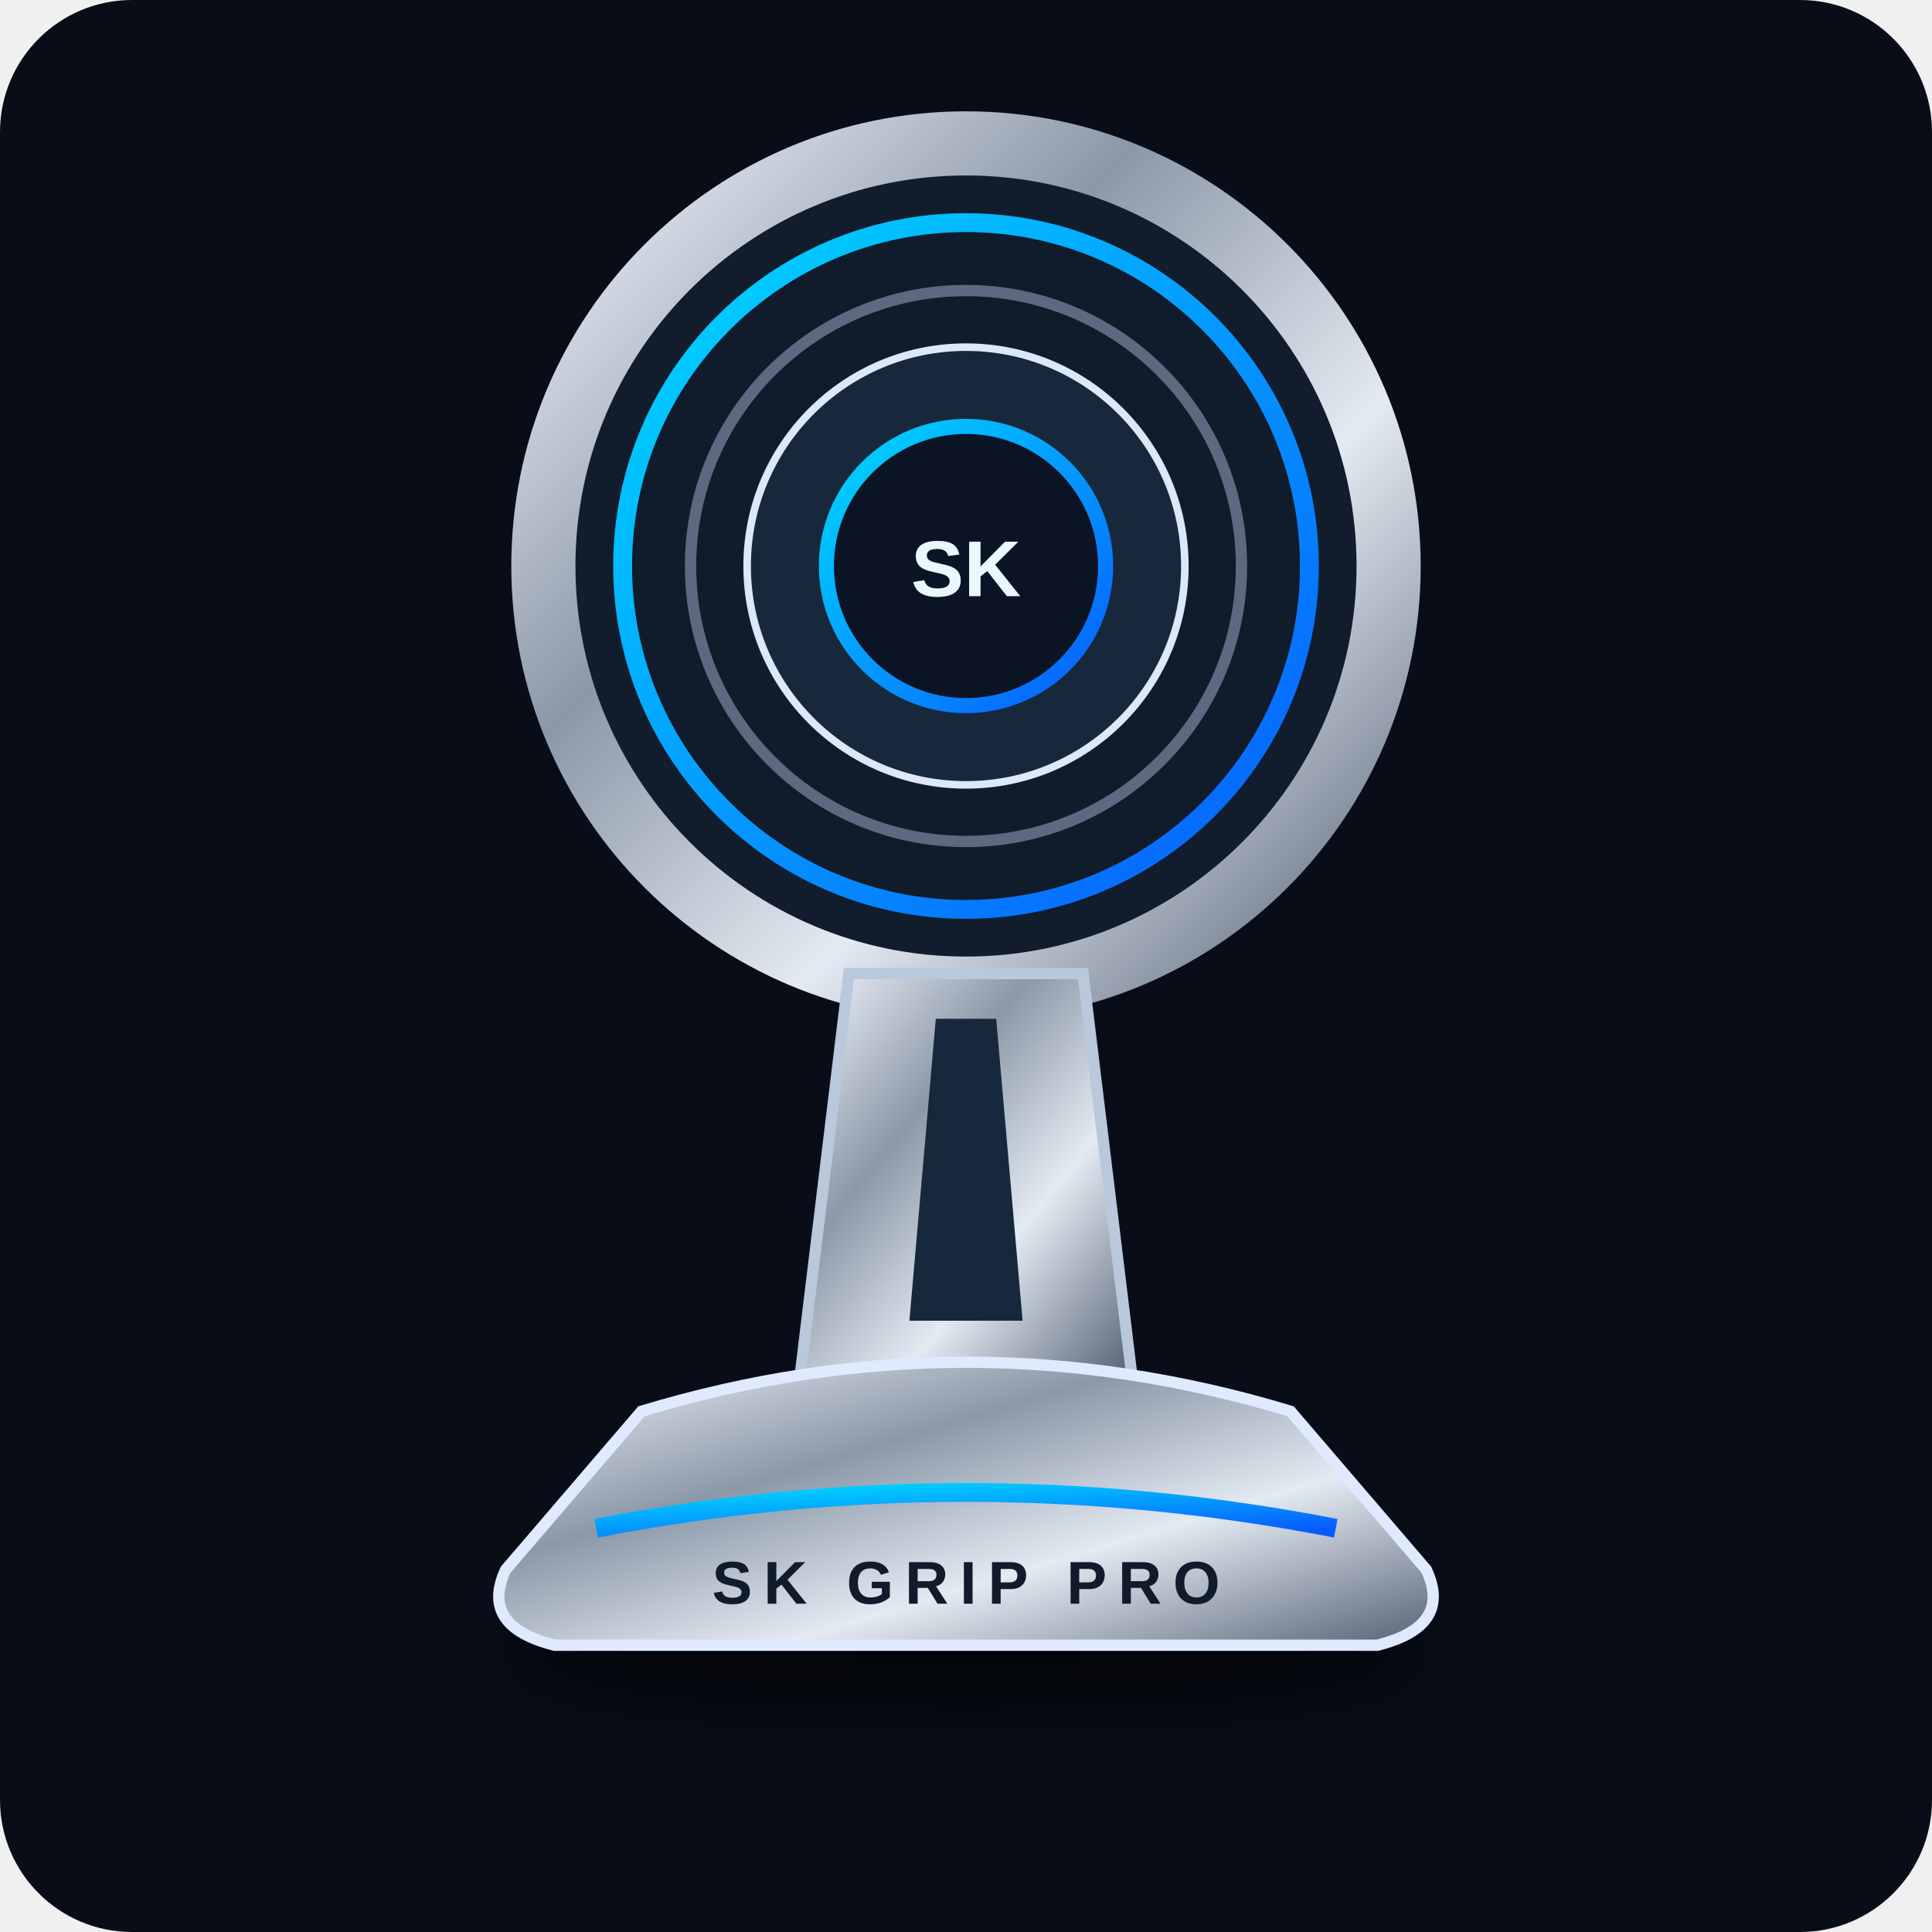
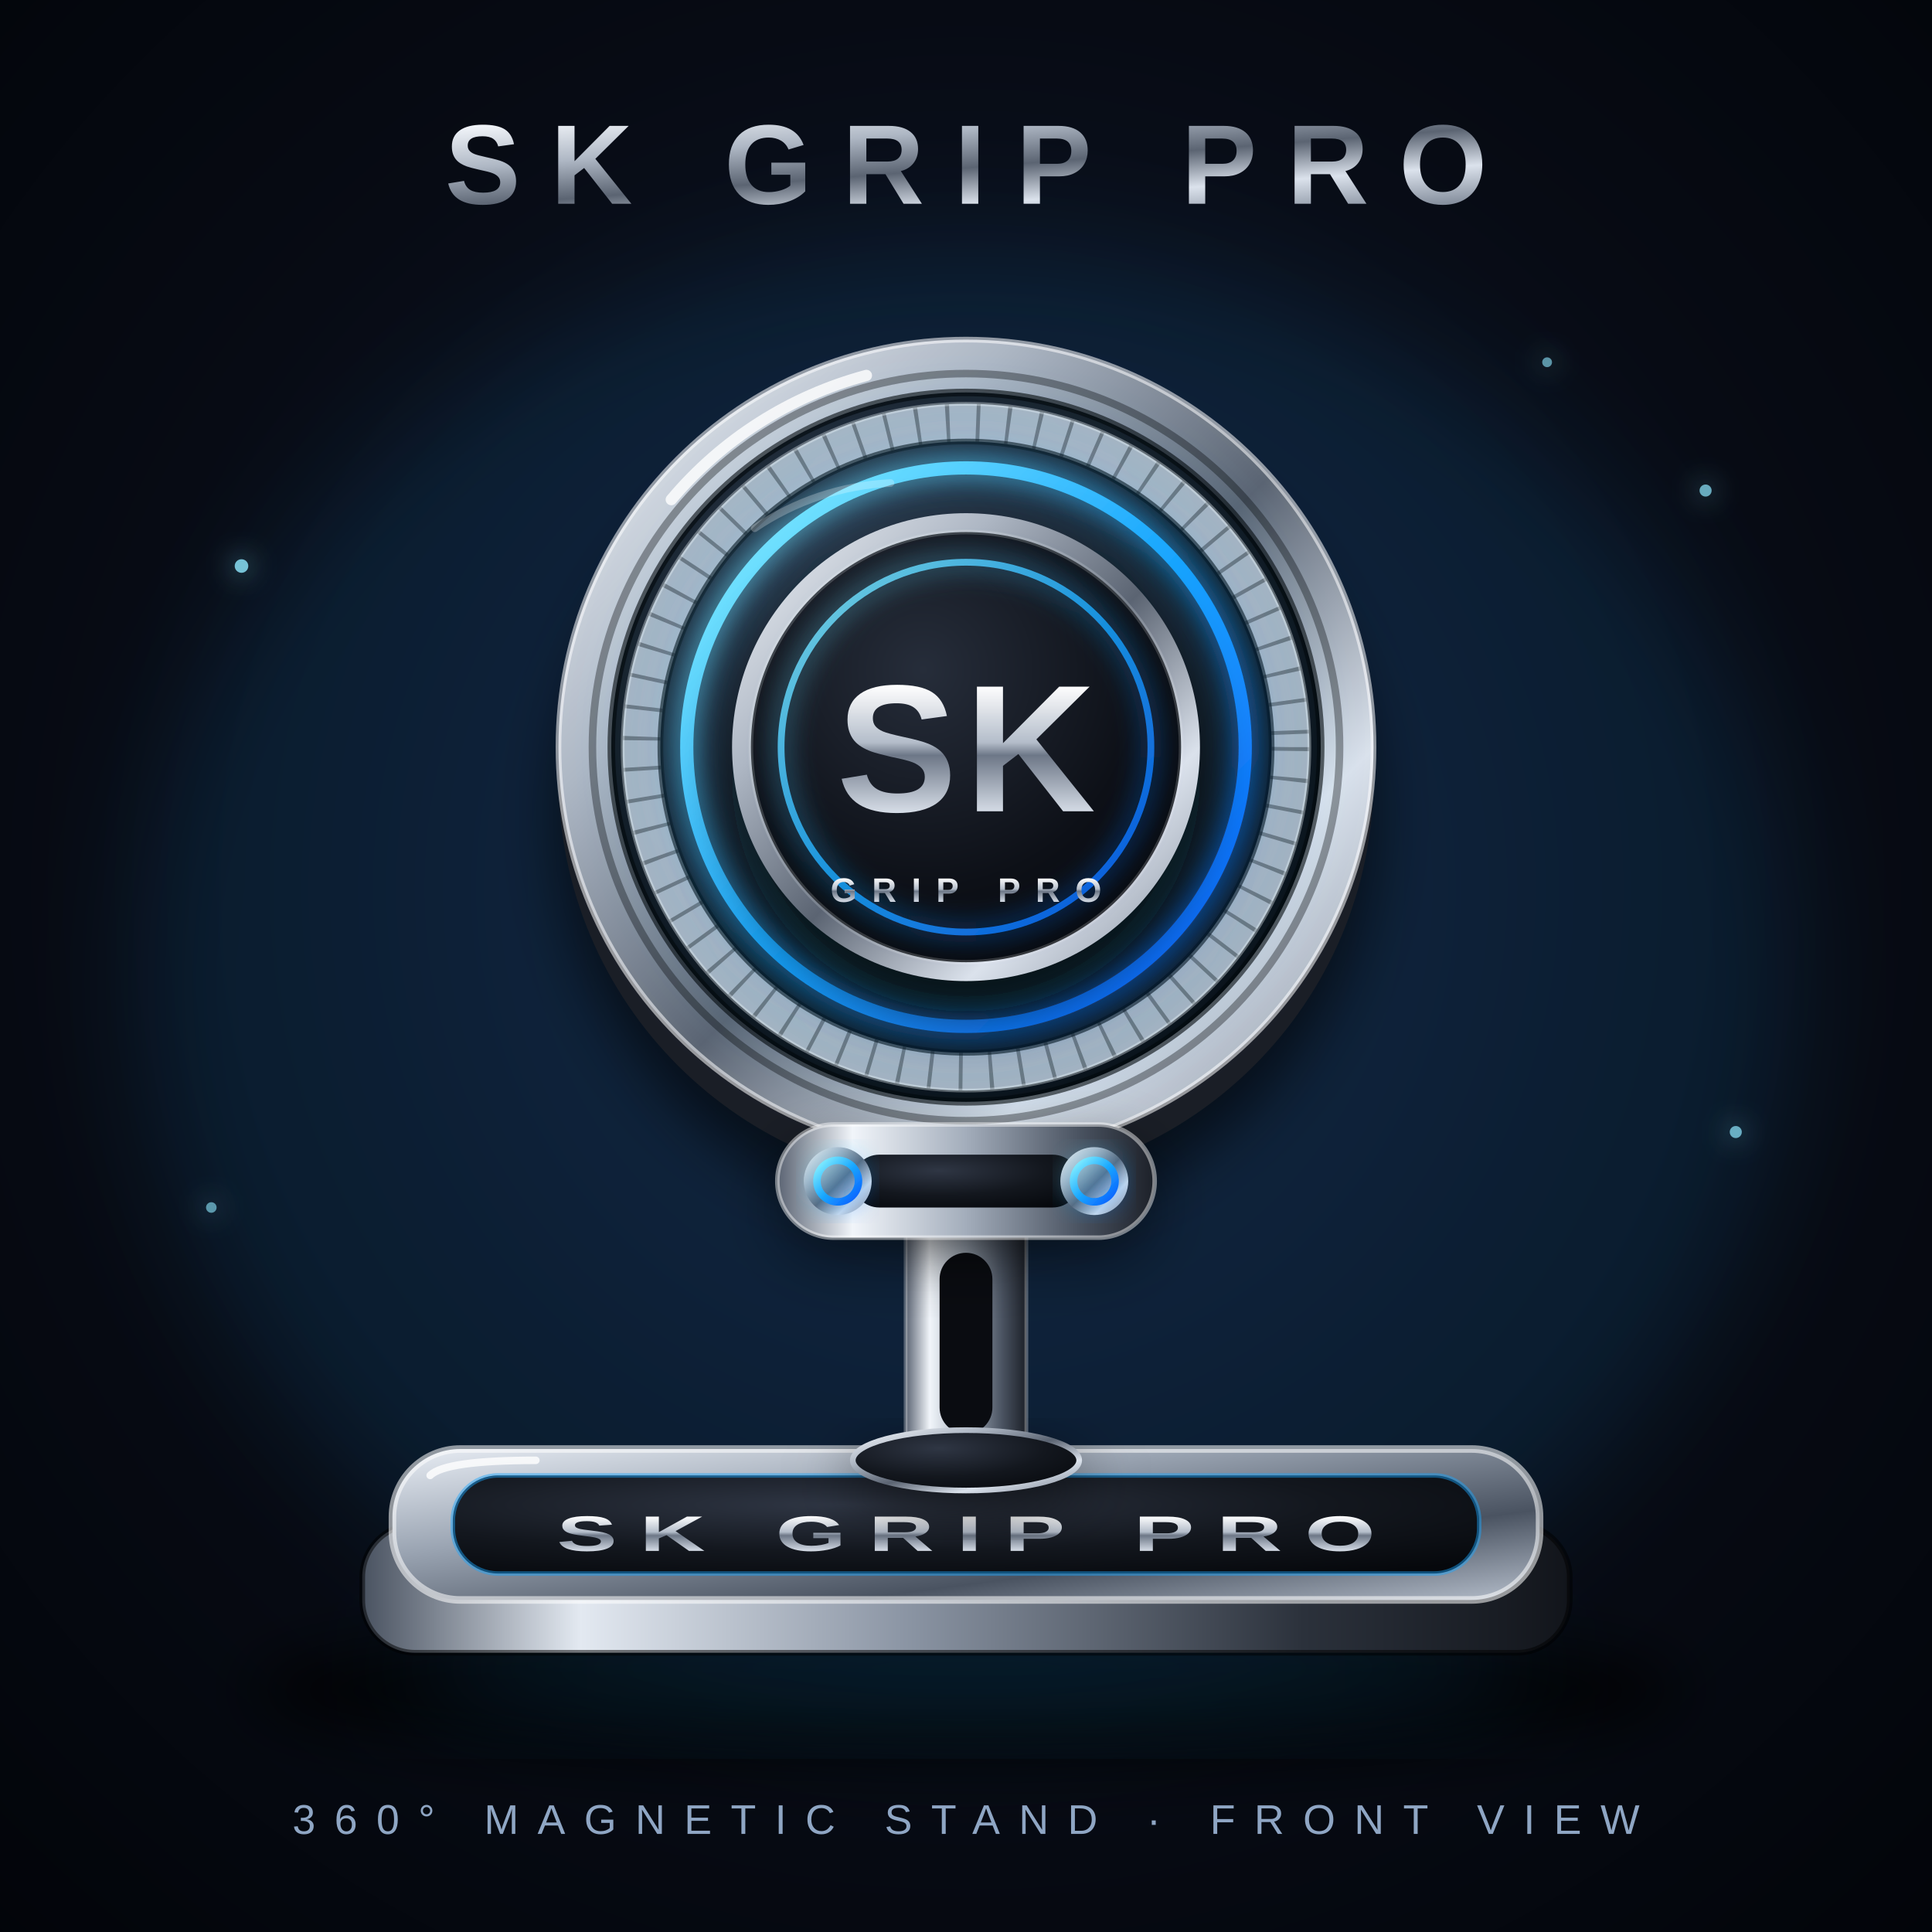
- <svg xmlns="http://www.w3.org/2000/svg" viewBox="0 0 512 512">
+ <svg xmlns="http://www.w3.org/2000/svg" viewBox="0 0 512 512" preserveAspectRatio="xMidYMid meet" role="img" aria-labelledby="sfTitle sfDesc">
  <defs>
+     <radialGradient id="bg" cx="50%" cy="46%" r="75%">
+       <stop offset="0" stop-color="#111c33" />
+       <stop offset="0.6" stop-color="#070b14" />
+       <stop offset="1" stop-color="#020409" />
+     </radialGradient>
    <linearGradient id="metal" x1="0" y1="0" x2="1" y2="1">
-       <stop offset="0" stop-color="#f5f8ff" />
-       <stop offset=".35" stop-color="#8b98a8" />
-       <stop offset=".65" stop-color="#e4eaf2" />
-       <stop offset="1" stop-color="#536174" />
+       <stop offset="0" stop-color="#f6f9fd" />
+       <stop offset="0.28" stop-color="#aeb7c4" />
+       <stop offset="0.52" stop-color="#5b6472" />
+       <stop offset="0.75" stop-color="#dbe2ec" />
+       <stop offset="1" stop-color="#7c8695" />
    </linearGradient>
-     <linearGradient id="blue" x1="0" y1="0" x2="1" y2="1">
-       <stop offset="0" stop-color="#00d9ff" />
-       <stop offset="1" stop-color="#075bff" />
+     <linearGradient id="metalV" x1="0" y1="0" x2="1" y2="0">
+       <stop offset="0" stop-color="#5a6372" />
+       <stop offset="0.2" stop-color="#f1f5fa" />
+       <stop offset="0.5" stop-color="#a3adbb" />
+       <stop offset="0.8" stop-color="#4a5361" />
+       <stop offset="1" stop-color="#1c2028" />
    </linearGradient>
-     <filter id="shadow">
-       <feGaussianBlur stdDeviation="9" />
+     <linearGradient id="baseSide" x1="0" y1="0" x2="1" y2="0">
+       <stop offset="0" stop-color="#4a5361" />
+       <stop offset="0.18" stop-color="#e3e9f1" />
+       <stop offset="0.45" stop-color="#8b95a4" />
+       <stop offset="0.78" stop-color="#2b313b" />
+       <stop offset="1" stop-color="#12151b" />
+     </linearGradient>
+     <linearGradient id="baseTop" x1="0" y1="0" x2="1" y2="1">
+       <stop offset="0" stop-color="#e8edf4" />
+       <stop offset="0.35" stop-color="#9aa4b2" />
+       <stop offset="0.7" stop-color="#4a5361" />
+       <stop offset="1" stop-color="#b6bfcc" />
+     </linearGradient>
+     <radialGradient id="matte" cx="38%" cy="30%" r="85%">
+       <stop offset="0" stop-color="#2f3644" />
+       <stop offset="0.55" stop-color="#13171e" />
+       <stop offset="1" stop-color="#06080c" />
+     </radialGradient>
+     <radialGradient id="disc" cx="40%" cy="32%" r="85%">
+       <stop offset="0" stop-color="#262d3a" />
+       <stop offset="0.6" stop-color="#0d1017" />
+       <stop offset="1" stop-color="#040508" />
+     </radialGradient>
+     <linearGradient id="neon" x1="0" y1="0" x2="1" y2="1">
+       <stop offset="0" stop-color="#8ff6ff" />
+       <stop offset="0.5" stop-color="#1aa8ff" />
+       <stop offset="1" stop-color="#0a5cff" />
+     </linearGradient>
+     <linearGradient id="brandMetal" x1="0" y1="0" x2="0" y2="1">
+       <stop offset="0" stop-color="#ffffff" />
+       <stop offset="0.45" stop-color="#b4bdca" />
+       <stop offset="0.55" stop-color="#6d7787" />
+       <stop offset="1" stop-color="#d7dee8" />
+     </linearGradient>
+     <linearGradient id="brandDark" x1="0" y1="0" x2="0" y2="1">
+       <stop offset="0" stop-color="#4a5361" />
+       <stop offset="1" stop-color="#0a0c11" />
+     </linearGradient>
+     <filter id="glow" x="-50%" y="-50%" width="200%" height="200%">
+       <feGaussianBlur stdDeviation="3.5" result="b" />
+       <feMerge>
+         <feMergeNode in="b" />
+         <feMergeNode in="SourceGraphic" />
+       </feMerge>
+     </filter>
+     <filter id="soft" x="-50%" y="-50%" width="200%" height="200%">
+       <feGaussianBlur stdDeviation="14" />
+     </filter>
+     <filter id="shadow" x="-50%" y="-50%" width="200%" height="200%">
+       <feGaussianBlur stdDeviation="8" />
    </filter>
  </defs>
-   <rect width="512" height="512" rx="35" fill="#080d18" />
-   <ellipse cx="256" cy="438" rx="125" ry="18" fill="#000" opacity=".6" filter="url(#shadow)" />
-   <circle cx="256" cy="150" r="112" fill="#111c2d" stroke="url(#metal)" stroke-width="17" />
-   <circle cx="256" cy="150" r="91" fill="#101b2b" stroke="url(#blue)" stroke-width="5" />
-   <circle cx="256" cy="150" r="73" fill="none" stroke="#8395ad" stroke-width="3" opacity=".65" />
-   <circle cx="256" cy="150" r="58" fill="#17283d" stroke="#dce8f7" stroke-width="2" />
-   <circle cx="256" cy="150" r="37" fill="#0a1424" stroke="url(#blue)" stroke-width="4" />
-   <text x="256" y="158" text-anchor="middle" font-family="Arial" font-size="21" font-weight="bold" fill="#eaf7ff">SK</text>
-   <path d="M225 258 L287 258 L300 365 L212 365 Z" fill="url(#metal)" stroke="#b9c8da" stroke-width="3" />
-   <path d="M248 270 L264 270 L271 350 L241 350 Z" fill="#17283d" />
-   <path d="M170 374 Q256 348 342 374 L378 416 Q385 431 365 436 L147 436 Q127 431 134 416 Z" fill="url(#metal)" stroke="#e0eaff" stroke-width="3" />
-   <path d="M158 405 Q256 386 354 405" fill="none" stroke="url(#blue)" stroke-width="5" />
-   <text x="256" y="425" text-anchor="middle" font-family="Arial" font-size="16" font-weight="bold" letter-spacing="3" fill="#101b2b">SK GRIP PRO</text>
+   <rect width="512" height="512" fill="url(#bg)" />
+   <ellipse cx="256" cy="260" rx="220" ry="195" fill="#1aa8ff" opacity="0.10" filter="url(#soft)" />
+   <text x="256" y="54" text-anchor="middle" font-family="Arial, Helvetica, sans-serif" font-size="30" font-weight="800" letter-spacing="8" fill="url(#metal)">SK GRIP PRO</text>
+   <line x1="198" y1="68" x2="314" y2="68" stroke="url(#neon)" stroke-width="2.5" stroke-linecap="round" filter="url(#glow)" />
+   <ellipse cx="256" cy="448" rx="190" ry="20" fill="#000" opacity="0.75" filter="url(#shadow)" />
+   <ellipse cx="256" cy="442" rx="150" ry="12" fill="#1aa8ff" opacity="0.18" filter="url(#soft)" />
+   <rect x="96" y="404" width="320" height="34" rx="14" fill="url(#baseSide)" />
+   <rect x="96" y="404" width="320" height="34" rx="14" fill="none" stroke="#000" stroke-opacity="0.5" stroke-width="1.5" />
+   <line x1="150" y1="431" x2="362" y2="431" stroke="url(#neon)" stroke-width="3" stroke-linecap="round" filter="url(#glow)" />
+   <rect x="104" y="384" width="304" height="40" rx="18" fill="url(#baseTop)" />
+   <rect x="104" y="384" width="304" height="40" rx="18" fill="none" stroke="#ffffff" stroke-opacity="0.55" stroke-width="2" />
+   <rect x="120" y="391" width="272" height="26" rx="12" fill="url(#matte)" />
+   <rect x="120" y="391" width="272" height="26" rx="12" fill="none" stroke="#1aa8ff" stroke-opacity="0.45" stroke-width="1.2" />
+   <path d="M114 391 Q118 387 142 387" fill="none" stroke="#ffffff" stroke-opacity="0.8" stroke-width="2" stroke-linecap="round" />
+   <text transform="translate(256 411) scale(1 0.55)" text-anchor="middle" font-family="Arial, Helvetica, sans-serif" font-size="24" font-weight="800" letter-spacing="6" fill="url(#brandMetal)">SK GRIP PRO</text>
+   <line x1="196" y1="414" x2="316" y2="414" stroke="url(#neon)" stroke-width="1.6" stroke-linecap="round" filter="url(#glow)" />
+   <ellipse cx="256" cy="392" rx="32" ry="8" fill="#000" opacity="0.55" filter="url(#shadow)" />
+   <rect x="240" y="322" width="32" height="68" fill="url(#metalV)" />
+   <rect x="240" y="322" width="32" height="68" fill="none" stroke="#ffffff" stroke-opacity="0.3" stroke-width="1" />
+   <rect x="249" y="332" width="14" height="48" rx="7" fill="#0a0c11" />
+   <line x1="256" y1="340" x2="256" y2="372" stroke="url(#neon)" stroke-width="3" stroke-linecap="round" filter="url(#glow)" />
+   <ellipse cx="256" cy="387" rx="30" ry="8" fill="url(#matte)" stroke="url(#metal)" stroke-width="1.5" />
+   <circle cx="256" cy="216" r="108" fill="#000" opacity="0.6" filter="url(#shadow)" />
+   <circle cx="256" cy="206" r="108" fill="#1a1e26" />
+   <circle cx="256" cy="198" r="108" fill="url(#metal)" />
+   <circle cx="256" cy="198" r="108" fill="none" stroke="#ffffff" stroke-opacity="0.55" stroke-width="1.5" />
+   <circle cx="256" cy="198" r="99" fill="none" stroke="#000" stroke-opacity="0.35" stroke-width="2" />
+   <circle cx="256" cy="198" r="94" fill="url(#matte)" />
+   <circle cx="256" cy="198" r="94" fill="none" stroke="#000" stroke-opacity="0.6" stroke-width="2" />
+   <circle cx="256" cy="198" r="86" fill="none" stroke="#c7d0dc" stroke-opacity="0.85" stroke-width="10" />
+   <circle cx="256" cy="198" r="86" fill="none" stroke="#000" stroke-opacity="0.35" stroke-width="10" stroke-dasharray="1 7" />
+   <circle cx="256" cy="198" r="91" fill="none" stroke="#ffffff" stroke-opacity="0.35" stroke-width="1" />
+   <circle cx="256" cy="198" r="81" fill="none" stroke="#000" stroke-opacity="0.6" stroke-width="1.5" />
+   <circle cx="256" cy="198" r="74" fill="none" stroke="#1aa8ff" stroke-width="9" opacity="0.45" filter="url(#soft)" />
+   <circle cx="256" cy="198" r="74" fill="none" stroke="url(#neon)" stroke-width="3.5" filter="url(#glow)" />
+   <circle cx="256" cy="206" r="62" fill="#05070b" opacity="0.7" filter="url(#shadow)" />
+   <circle cx="256" cy="198" r="62" fill="url(#metal)" />
+   <circle cx="256" cy="198" r="57" fill="url(#disc)" />
+   <circle cx="256" cy="198" r="57" fill="none" stroke="#ffffff" stroke-opacity="0.18" stroke-width="1.2" />
+   <circle cx="256" cy="198" r="49" fill="none" stroke="url(#neon)" stroke-width="1.8" opacity="0.85" filter="url(#glow)" />
+   <text x="256" y="215" text-anchor="middle" font-family="Arial, Helvetica, sans-serif" font-size="48" font-weight="800" letter-spacing="2" fill="url(#brandMetal)">SK</text>
+   <line x1="222" y1="224" x2="290" y2="224" stroke="url(#neon)" stroke-width="2" stroke-linecap="round" filter="url(#glow)" />
+   <text x="256" y="239" text-anchor="middle" font-family="Arial, Helvetica, sans-serif" font-size="9" font-weight="800" letter-spacing="4" fill="url(#brandMetal)">GRIP PRO</text>
+   <path d="M177.9 132.4 A102 102 0 0 1 229.6 99.5" fill="none" stroke="#ffffff" stroke-opacity="0.8" stroke-width="3" stroke-linecap="round" />
+   <path d="M200 140 A70 70 0 0 1 236 128" fill="none" stroke="#ffffff" stroke-opacity="0.25" stroke-width="2" stroke-linecap="round" />
+   <rect x="206" y="298" width="100" height="30" rx="15" fill="#000" opacity="0.45" filter="url(#shadow)" transform="translate(0 6)" />
+   <rect x="206" y="298" width="100" height="30" rx="15" fill="url(#metalV)" />
+   <rect x="206" y="298" width="100" height="30" rx="15" fill="none" stroke="#ffffff" stroke-opacity="0.45" stroke-width="1.2" />
+   <rect x="226" y="306" width="60" height="14" rx="7" fill="url(#matte)" />
+   <line x1="236" y1="313" x2="276" y2="313" stroke="url(#neon)" stroke-width="2.5" stroke-linecap="round" filter="url(#glow)" />
+   <circle cx="222" cy="313" r="9" fill="url(#metal)" />
+   <circle cx="222" cy="313" r="5.5" fill="none" stroke="url(#neon)" stroke-width="2" filter="url(#glow)" />
+   <circle cx="290" cy="313" r="9" fill="url(#metal)" />
+   <circle cx="290" cy="313" r="5.5" fill="none" stroke="url(#neon)" stroke-width="2" filter="url(#glow)" />
+   <g fill="#8fe8ff" filter="url(#glow)">
+     <circle cx="64" cy="150" r="1.8" opacity="0.8" />
+     <circle cx="452" cy="130" r="1.6" opacity="0.7" />
+     <circle cx="56" cy="320" r="1.4" opacity="0.6" />
+     <circle cx="460" cy="300" r="1.6" opacity="0.7" />
+     <circle cx="410" cy="96" r="1.3" opacity="0.6" />
+   </g>
+   <text x="256" y="486" text-anchor="middle" font-family="Arial, Helvetica, sans-serif" font-size="11" letter-spacing="5" fill="#8fa6c4">360° MAGNETIC STAND · FRONT VIEW</text>
</svg>
